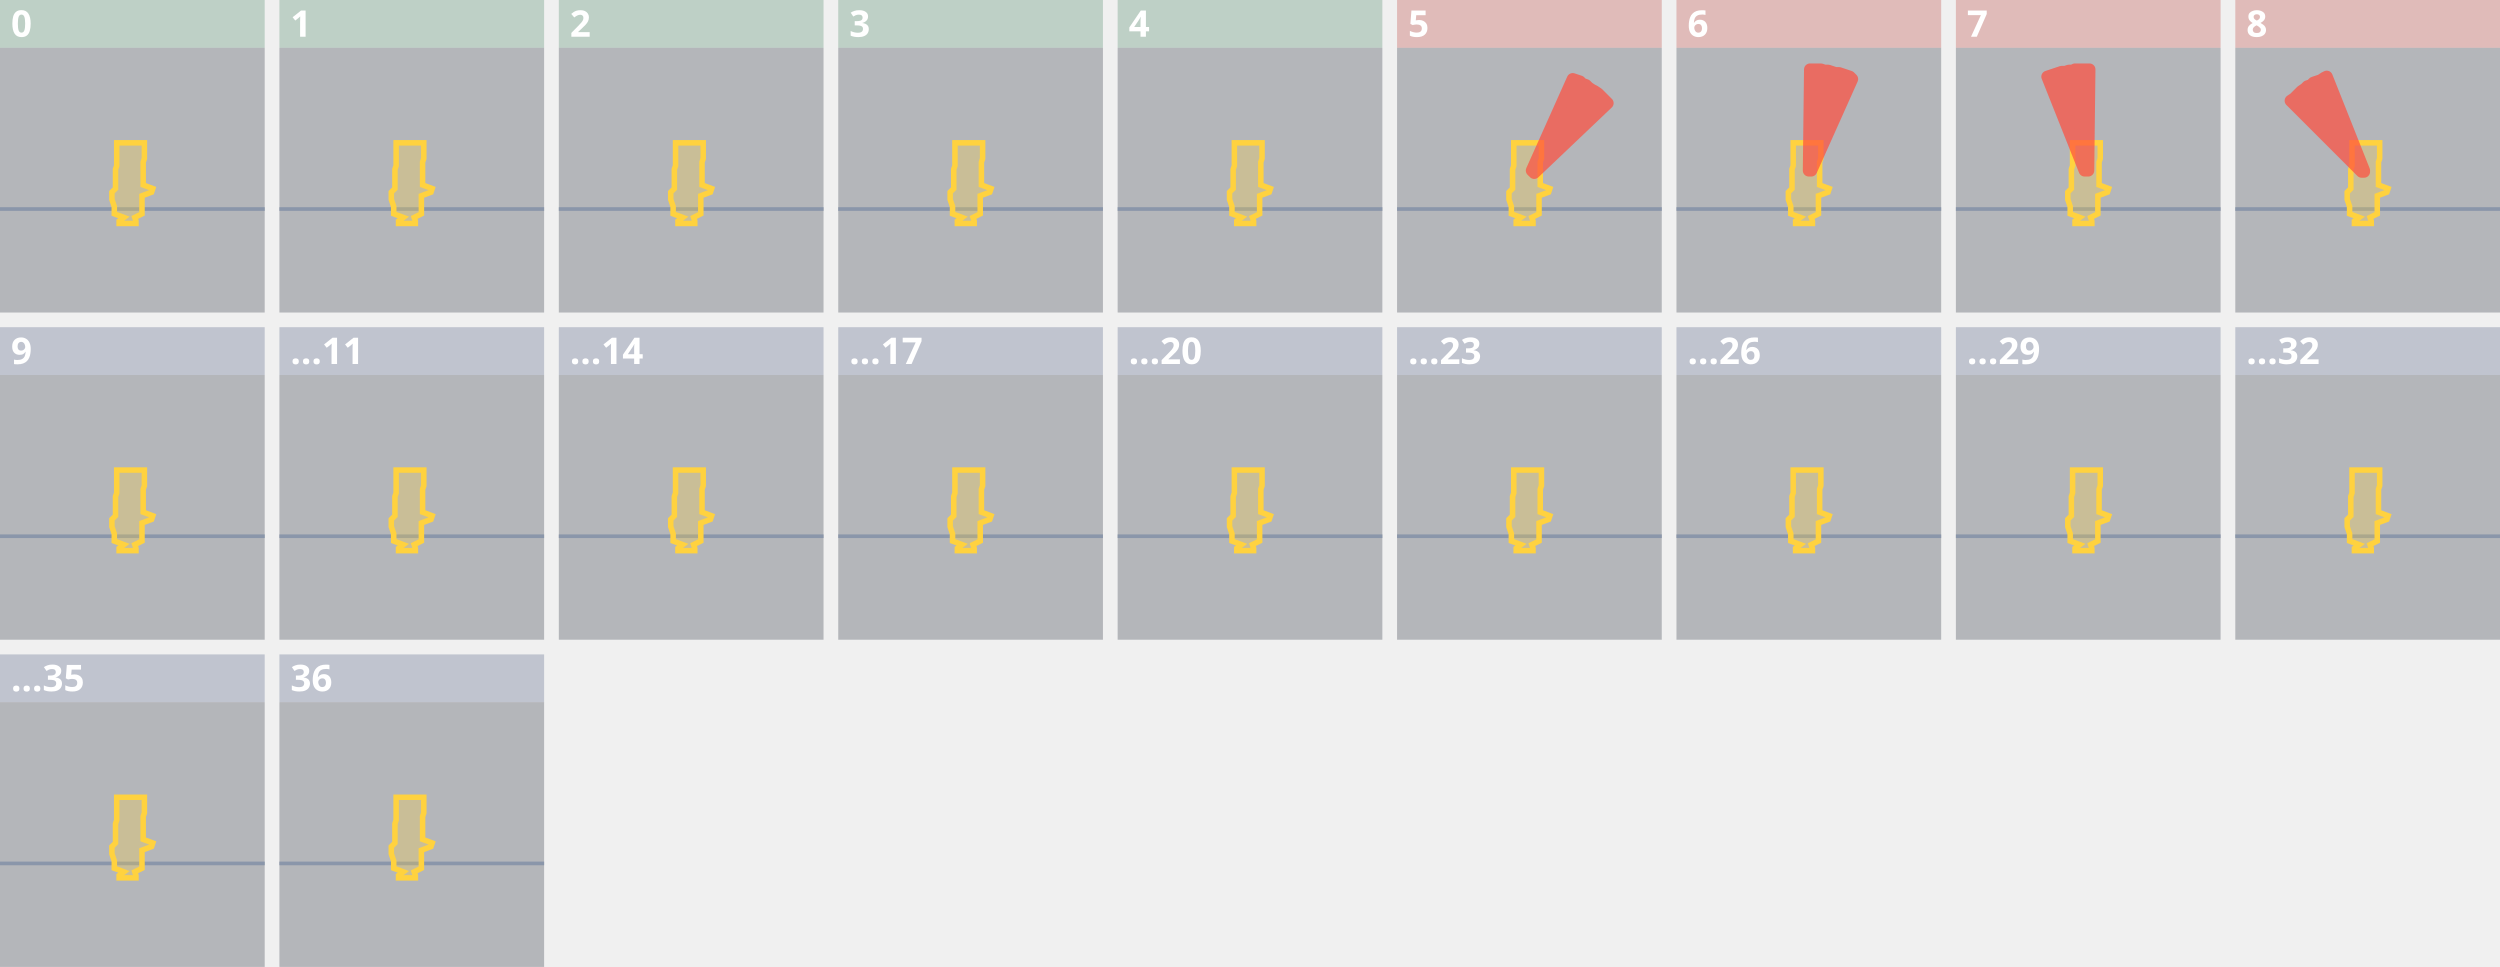
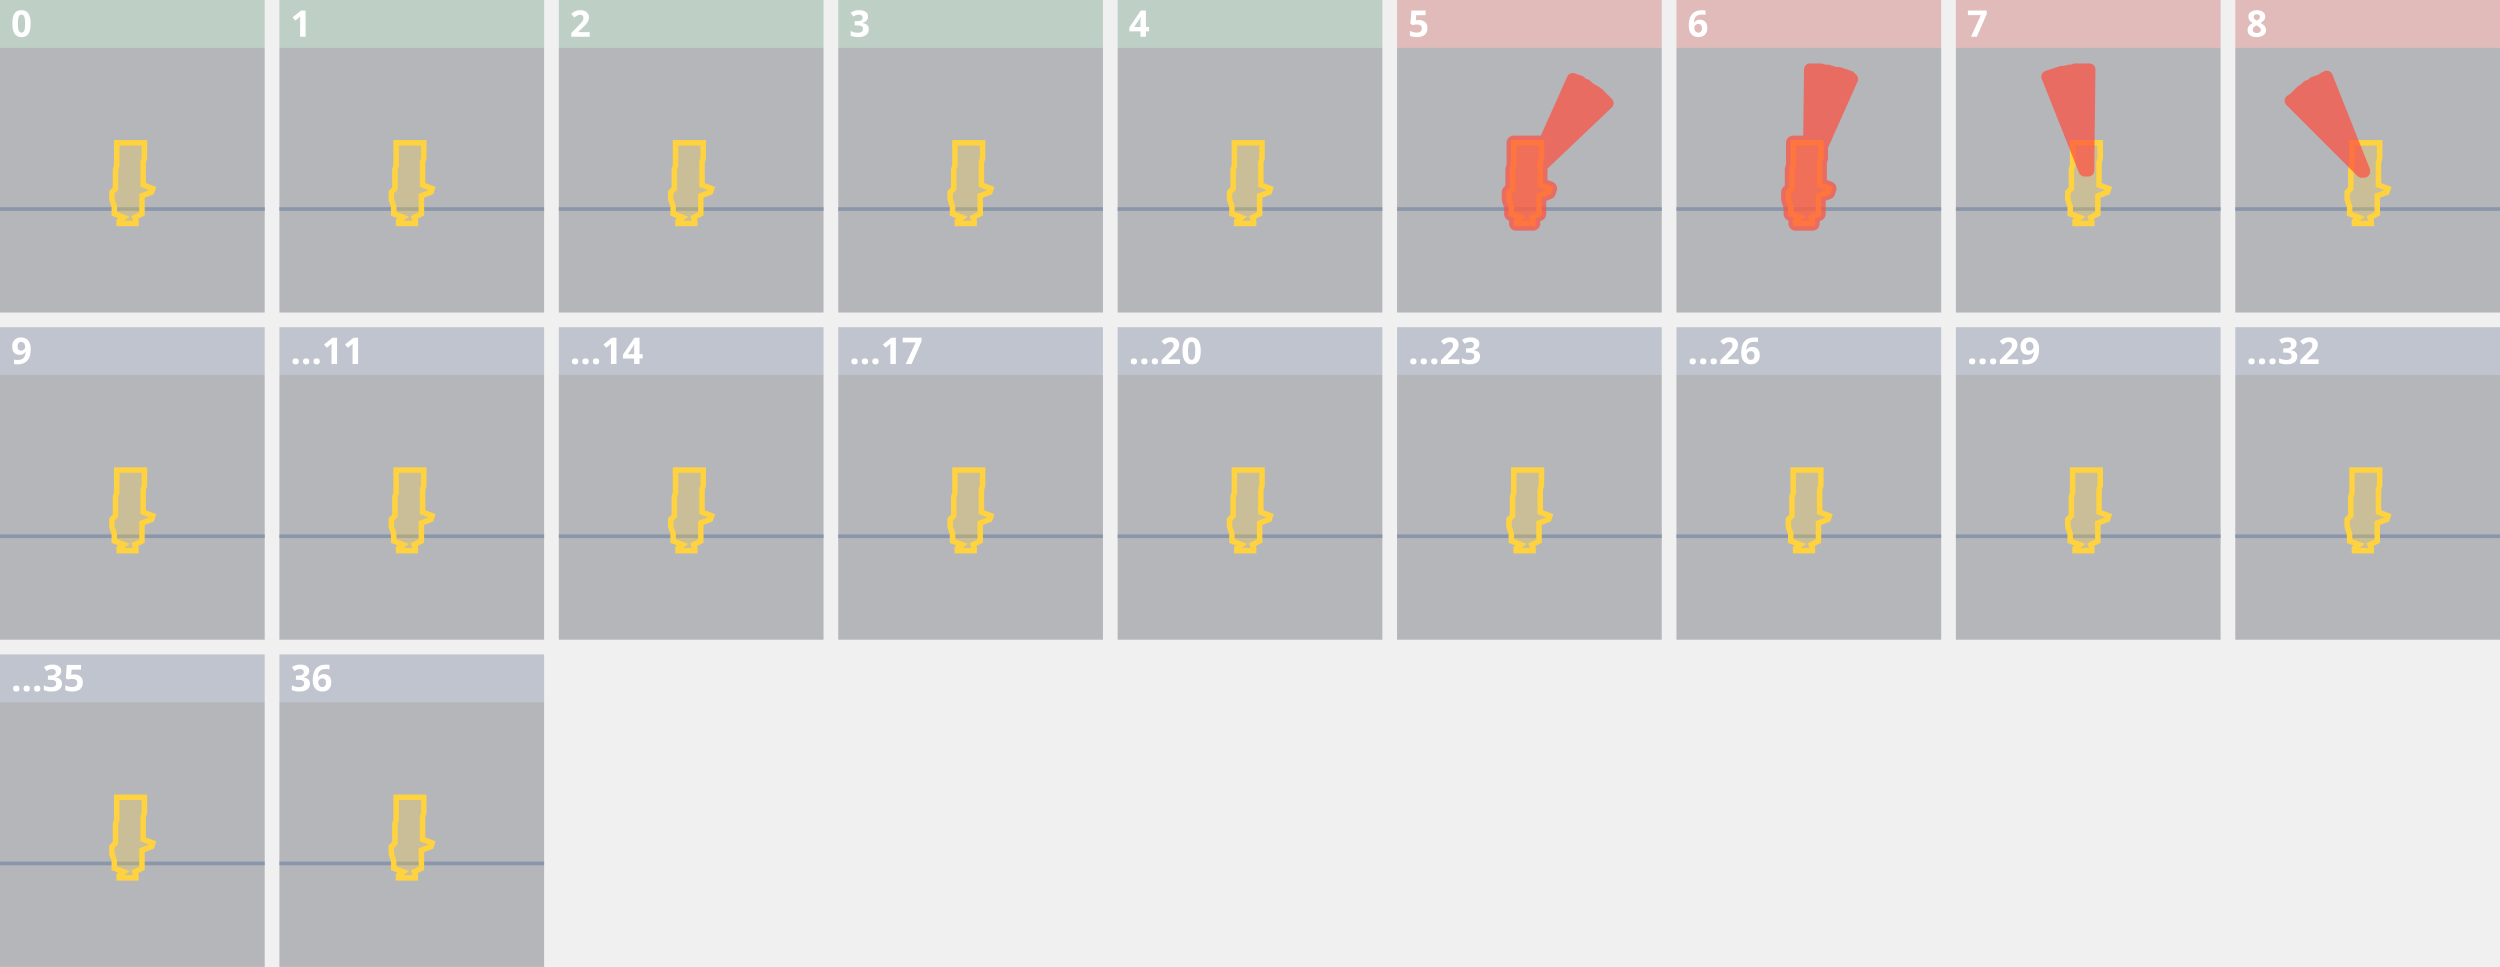
<svg xmlns="http://www.w3.org/2000/svg" viewBox="0 0 680 263" width="680" height="263">
  <style>text{font:bold 10px sans-serif;fill:#ffffff}.k{fill:#1b2230}.g{stroke:#8a96aa;stroke-width:3.06}use{stroke-width:4.58;fill-opacity:.28}.u{stroke:#ffd23f;fill:#ffd23f}.v{stroke:#4ade80;fill:#4ade80;fill-opacity:.6}.a{stroke:#e879f9;fill:#e879f9}.o{stroke:#22d3ee;fill:#22d3ee;fill-opacity:.5}.H{color:#ff4d3d;fill:#ff4d3d;opacity:.7}.G{color:#3b9cff;fill:#3b9cff;opacity:.75}.S{color:#ffa630;fill:#ffa630;opacity:.75}.T{color:#ffa630;fill:none;stroke:#ffa630;stroke-width:6.11;stroke-dasharray:12.2}.P{color:#c49bff;fill:none;stroke:#c49bff;stroke-width:3.06;stroke-dasharray:9.2}</style>
  <defs>
    <path id="b0" d="M-13 -31L10 -31L10 -30L10 -27L10 -24L10 -21L10 -18L9 -15L9 -12L9 -9L9 -6L9 -3L9 0L9 4L17 7L16 10L8 13L8 16L8 19L8 22L8 25L8 28L2 31L3 34L3 36L-11 36L-11 34L-7 31L-15 28L-15 25L-15 22L-16 19L-17 16L-17 13L-17 10L-14 7L-14 4L-14 0L-14 -3L-14 -6L-14 -9L-13 -12L-13 -15L-13 -18L-13 -21L-13 -24L-13 -27L-13 -30Z" />
    <rect id="K" x="-110" y="-110" width="220" height="220" class="k" />
    <rect id="Ls" width="72" height="13" fill="#3f7d5a" />
    <rect id="La" width="72" height="13" fill="#b8332b" />
    <rect id="Le" width="72" height="13" fill="#46557a" />
  </defs>
  <use href="#Ls" x="0" y="0" />
  <text x="3" y="10">0</text>
  <svg x="0" y="13" width="72" height="72" viewBox="-110 -110 220 220">
    <use href="#K" />
    <line x1="-110" y1="24" x2="110" y2="24" class="g" />
    <use href="#b0" class="u" />
  </svg>
  <use href="#Ls" x="76" y="0" />
  <text x="79" y="10">1</text>
  <svg x="76" y="13" width="72" height="72" viewBox="-110 -110 220 220">
    <use href="#K" />
    <line x1="-110" y1="24" x2="110" y2="24" class="g" />
    <use href="#b0" class="u" />
  </svg>
  <use href="#Ls" x="152" y="0" />
  <text x="155" y="10">2</text>
  <svg x="152" y="13" width="72" height="72" viewBox="-110 -110 220 220">
    <use href="#K" />
    <line x1="-110" y1="24" x2="110" y2="24" class="g" />
    <use href="#b0" class="u" />
  </svg>
  <use href="#Ls" x="228" y="0" />
  <text x="231" y="10">3</text>
  <svg x="228" y="13" width="72" height="72" viewBox="-110 -110 220 220">
    <use href="#K" />
    <line x1="-110" y1="24" x2="110" y2="24" class="g" />
    <use href="#b0" class="u" />
  </svg>
  <use href="#Ls" x="304" y="0" />
  <text x="307" y="10">4</text>
  <svg x="304" y="13" width="72" height="72" viewBox="-110 -110 220 220">
    <use href="#K" />
    <line x1="-110" y1="24" x2="110" y2="24" class="g" />
    <use href="#b0" class="u" />
  </svg>
  <use href="#La" x="380" y="0" />
  <text x="383" y="10">5</text>
  <svg x="380" y="13" width="72" height="72" viewBox="-110 -110 220 220">
    <use href="#K" />
    <line x1="-110" y1="24" x2="110" y2="24" class="g" />
    <use href="#b0" class="u" />
    <g class="H">
      <path d="M36 -84L39 -83L42 -82L44 -80L47 -79L49 -77L52 -75L54 -74L57 -72L59 -70L61 -68L63 -66L65 -64L4 -6L4 -6L4 -7L4 -7L3 -7L3 -7L3 -7L3 -7L3 -7L3 -7L2 -8L2 -8L2 -8Z" stroke="currentColor" stroke-width="10" stroke-linejoin="round" />
+       <path d="M-13 -31L10 -31L10 -30L10 -27L10 -24L10 -21L10 -18L9 -15L9 -12L9 -9L9 -6L9 -3L9 0L9 4L17 7L16 10L8 13L8 16L8 19L8 22L8 25L8 28L2 31L3 34L3 36L-11 36L-11 34L-7 31L-15 28L-15 25L-15 22L-16 19L-17 16L-17 13L-17 10L-14 7L-14 4L-14 0L-14 -3L-14 -6L-14 -9L-13 -12L-13 -15L-13 -18L-13 -21L-13 -24L-13 -27L-13 -30Z" stroke="currentColor" stroke-width="12" stroke-linejoin="round" />
    </g>
  </svg>
  <use href="#La" x="456" y="0" />
  <text x="459" y="10">6</text>
  <svg x="456" y="13" width="72" height="72" viewBox="-110 -110 220 220">
    <use href="#K" />
    <line x1="-110" y1="24" x2="110" y2="24" class="g" />
    <use href="#b0" class="u" />
    <g class="H">
      <path d="M1 -92L4 -92L7 -92L10 -92L13 -91L16 -91L19 -90L22 -89L25 -89L28 -88L31 -87L34 -86L36 -84L2 -8L2 -8L2 -8L1 -8L1 -8L1 -8L1 -8L1 -8L1 -8L0 -8L0 -8L0 -8L0 -8Z" stroke="currentColor" stroke-width="10" stroke-linejoin="round" />
+       <path d="M-13 -31L10 -31L10 -30L10 -27L10 -24L10 -21L10 -18L9 -15L9 -12L9 -9L9 -6L9 -3L9 0L9 4L17 7L16 10L8 13L8 16L8 19L8 22L8 25L8 28L2 31L3 34L3 36L-11 36L-11 34L-7 31L-15 28L-15 25L-15 22L-16 19L-17 16L-17 13L-17 10L-14 7L-14 4L-14 0L-14 -3L-14 -6L-14 -9L-13 -12L-13 -15L-13 -18L-13 -21L-13 -24L-13 -27L-13 -30Z" stroke="currentColor" stroke-width="12" stroke-linejoin="round" />
    </g>
  </svg>
  <use href="#La" x="532" y="0" />
  <text x="535" y="10">7</text>
  <svg x="532" y="13" width="72" height="72" viewBox="-110 -110 220 220">
    <use href="#K" />
    <line x1="-110" y1="24" x2="110" y2="24" class="g" />
    <use href="#b0" class="u" />
    <g class="H">
      <path d="M-34 -86L-31 -87L-28 -88L-25 -89L-22 -90L-19 -90L-16 -91L-13 -91L-11 -92L-8 -92L-5 -92L-2 -92L1 -92L0 -8L0 -8L-1 -8L-1 -8L-1 -8L-1 -8L-1 -8L-2 -8L-2 -8L-2 -8L-2 -8L-2 -8L-3 -8Z" stroke="currentColor" stroke-width="10" stroke-linejoin="round" />
    </g>
  </svg>
  <use href="#La" x="608" y="0" />
  <text x="611" y="10">8</text>
  <svg x="608" y="13" width="72" height="72" viewBox="-110 -110 220 220">
    <use href="#K" />
    <line x1="-110" y1="24" x2="110" y2="24" class="g" />
    <use href="#b0" class="u" />
    <g class="H">
      <path d="M-64 -66L-61 -68L-59 -70L-57 -72L-55 -74L-52 -76L-50 -78L-47 -79L-45 -81L-42 -82L-39 -83L-36 -85L-34 -86L-3 -8L-3 -8L-3 -8L-3 -8L-3 -7L-4 -7L-4 -7L-4 -7L-4 -7L-4 -7L-4 -7L-4 -7L-5 -7Z" stroke="currentColor" stroke-width="10" stroke-linejoin="round" />
    </g>
  </svg>
  <use href="#Le" x="0" y="89" />
  <text x="3" y="99">9</text>
  <svg x="0" y="102" width="72" height="72" viewBox="-110 -110 220 220">
    <use href="#K" />
    <line x1="-110" y1="24" x2="110" y2="24" class="g" />
    <use href="#b0" class="u" />
  </svg>
  <use href="#Le" x="76" y="89" />
  <text x="79" y="99">…11</text>
  <svg x="76" y="102" width="72" height="72" viewBox="-110 -110 220 220">
    <use href="#K" />
    <line x1="-110" y1="24" x2="110" y2="24" class="g" />
    <use href="#b0" class="u" />
  </svg>
  <use href="#Le" x="152" y="89" />
  <text x="155" y="99">…14</text>
  <svg x="152" y="102" width="72" height="72" viewBox="-110 -110 220 220">
    <use href="#K" />
    <line x1="-110" y1="24" x2="110" y2="24" class="g" />
    <use href="#b0" class="u" />
  </svg>
  <use href="#Le" x="228" y="89" />
  <text x="231" y="99">…17</text>
  <svg x="228" y="102" width="72" height="72" viewBox="-110 -110 220 220">
    <use href="#K" />
    <line x1="-110" y1="24" x2="110" y2="24" class="g" />
    <use href="#b0" class="u" />
  </svg>
  <use href="#Le" x="304" y="89" />
  <text x="307" y="99">…20</text>
  <svg x="304" y="102" width="72" height="72" viewBox="-110 -110 220 220">
    <use href="#K" />
    <line x1="-110" y1="24" x2="110" y2="24" class="g" />
    <use href="#b0" class="u" />
  </svg>
  <use href="#Le" x="380" y="89" />
  <text x="383" y="99">…23</text>
  <svg x="380" y="102" width="72" height="72" viewBox="-110 -110 220 220">
    <use href="#K" />
    <line x1="-110" y1="24" x2="110" y2="24" class="g" />
    <use href="#b0" class="u" />
  </svg>
  <use href="#Le" x="456" y="89" />
  <text x="459" y="99">…26</text>
  <svg x="456" y="102" width="72" height="72" viewBox="-110 -110 220 220">
    <use href="#K" />
    <line x1="-110" y1="24" x2="110" y2="24" class="g" />
    <use href="#b0" class="u" />
  </svg>
  <use href="#Le" x="532" y="89" />
  <text x="535" y="99">…29</text>
  <svg x="532" y="102" width="72" height="72" viewBox="-110 -110 220 220">
    <use href="#K" />
    <line x1="-110" y1="24" x2="110" y2="24" class="g" />
    <use href="#b0" class="u" />
  </svg>
  <use href="#Le" x="608" y="89" />
  <text x="611" y="99">…32</text>
  <svg x="608" y="102" width="72" height="72" viewBox="-110 -110 220 220">
    <use href="#K" />
    <line x1="-110" y1="24" x2="110" y2="24" class="g" />
    <use href="#b0" class="u" />
  </svg>
  <use href="#Le" x="0" y="178" />
  <text x="3" y="188">…35</text>
  <svg x="0" y="191" width="72" height="72" viewBox="-110 -110 220 220">
    <use href="#K" />
    <line x1="-110" y1="24" x2="110" y2="24" class="g" />
    <use href="#b0" class="u" />
  </svg>
  <use href="#Le" x="76" y="178" />
  <text x="79" y="188">36</text>
  <svg x="76" y="191" width="72" height="72" viewBox="-110 -110 220 220">
    <use href="#K" />
    <line x1="-110" y1="24" x2="110" y2="24" class="g" />
    <use href="#b0" class="u" />
  </svg>
</svg>
